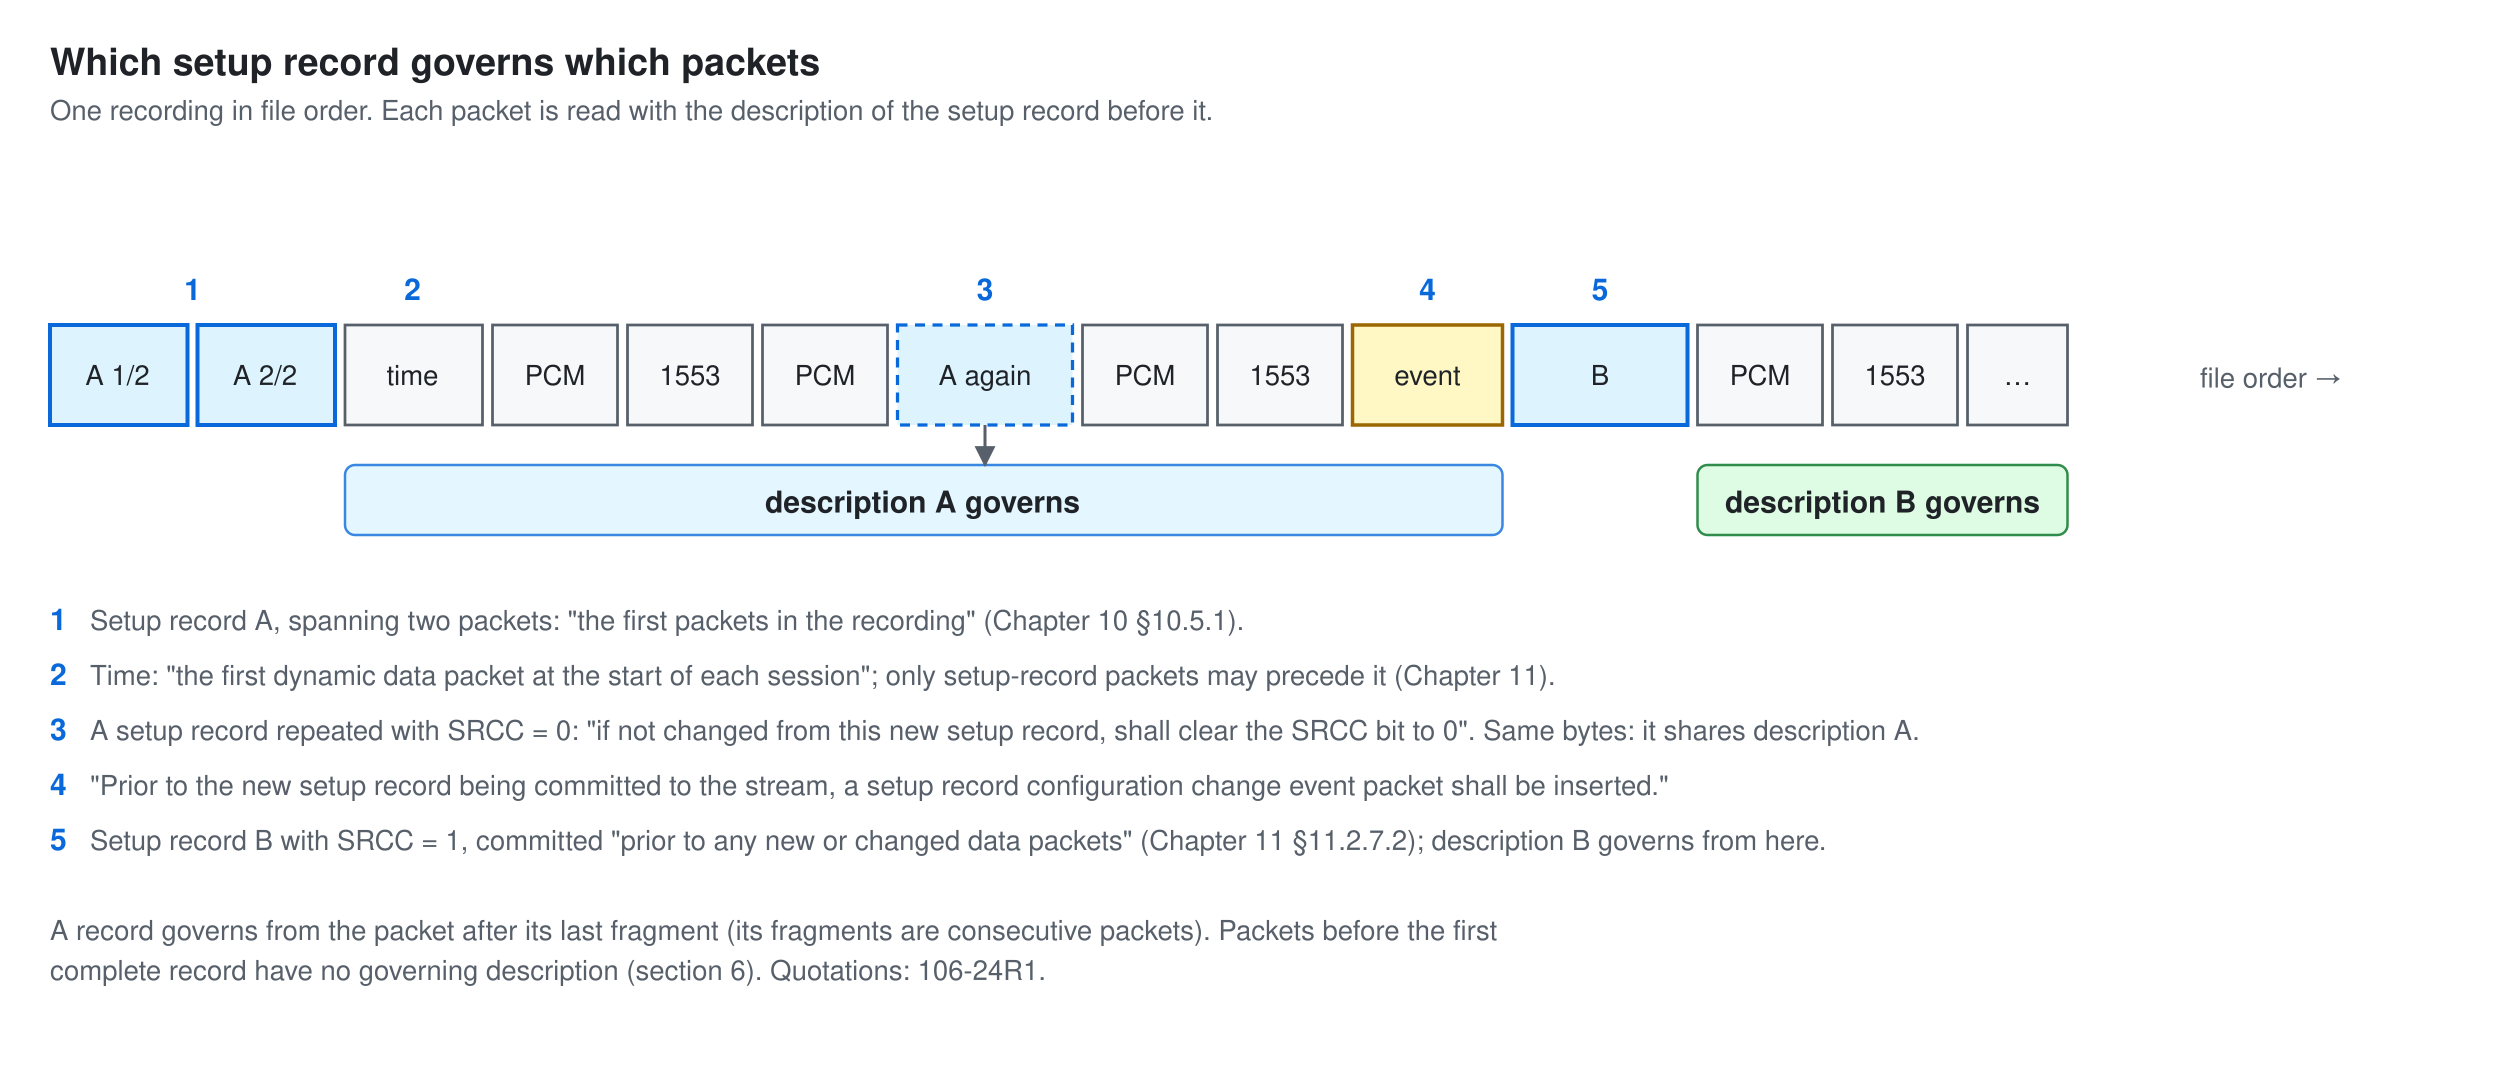
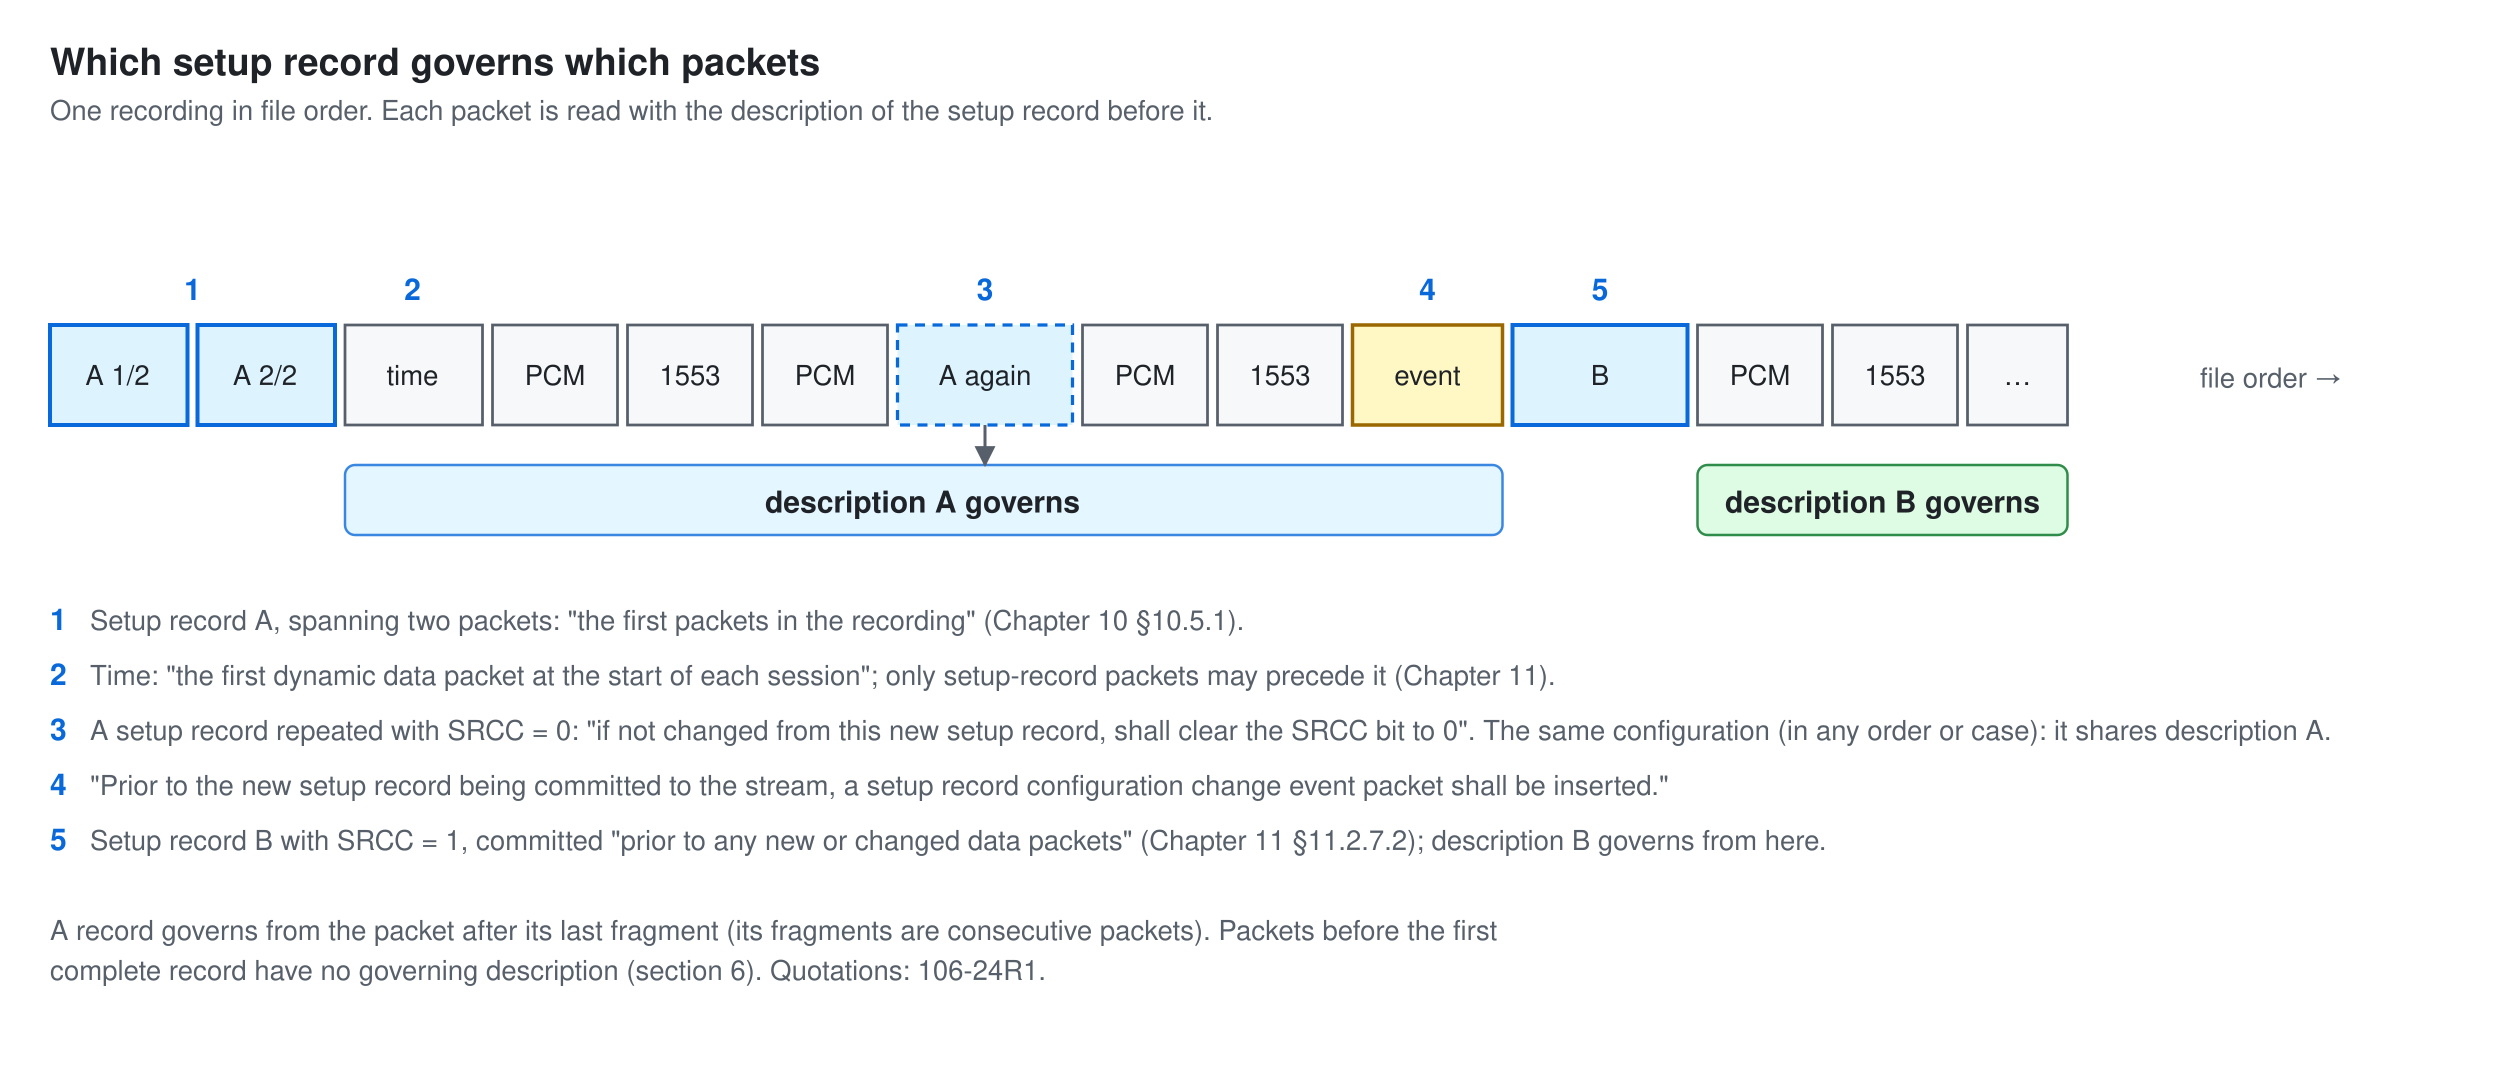
<svg xmlns="http://www.w3.org/2000/svg" viewBox="0 0 1000 430" role="img" aria-label="Configuration over a recording: setup record A spans the first two packets of the recording and its description governs the packets that follow, including a repeated setup record with SRCC 0 and identical bytes, which shares description A; a configuration change event packet precedes setup record B with SRCC 1, whose description governs every packet after it.">
  <style>
    text { font-family: -apple-system, "Segoe UI", Helvetica, Arial, sans-serif; font-size: 12px; fill: #1f2328; }
    .t { font-size: 15px; font-weight: 600; }
    .b { font-weight: 600; }
    .l { font-size: 11px; fill: #57606a; }
    .s { font-size: 11px; }
    .n { font-size: 12px; font-weight: 700; fill: #0969da; }
    .pk { fill: #f6f8fa; stroke: #57606a; stroke-width: 1.1; }
    .sr { fill: #ddf4ff; stroke: #0969da; stroke-width: 1.6; }
    .rp { fill: #ddf4ff; stroke: #0969da; stroke-width: 1.3; stroke-dasharray: 4 3; }
    .ev { fill: #fff8c5; stroke: #9a6700; stroke-width: 1.4; }
    .ga { fill: #ddf4ff; stroke: #0969da; stroke-width: 1; opacity: 0.8; }
    .gb { fill: #dafbe1; stroke: #1a7f37; stroke-width: 1; opacity: 0.9; }
    .ln { stroke: #57606a; stroke-width: 1.2; fill: none; }
    .ah { fill: #57606a; }
    @media (prefers-color-scheme: dark) {
      text { fill: #e6edf3; } .l { fill: #9198a1; } .n { fill: #4493f8; }
      .pk { fill: #161b22; stroke: #9198a1; } .sr, .rp, .ga { fill: #0c2d6b; stroke: #4493f8; }
      .ev { fill: #3b2e00; stroke: #d29922; } .gb { fill: #0f2e1a; stroke: #3fb950; }
      .ln { stroke: #9198a1; } .ah { fill: #9198a1; }
    }
  </style>
  <defs>
    <marker id="a" viewBox="0 0 10 10" refX="9" refY="5" markerWidth="7" markerHeight="7" orient="auto-start-reverse">
      <path class="ah" d="M0,0 L10,5 L0,10 z" />
    </marker>
  </defs>
  <text class="t" x="20" y="30">Which setup record governs which packets</text>
  <text class="l" x="20" y="48">One recording in file order. Each packet is read with the description of the setup record before it.</text>
  <text class="n" x="77" y="120" text-anchor="middle">1</text>
  <text class="n" x="165" y="120" text-anchor="middle">2</text>
  <text class="n" x="394" y="120" text-anchor="middle">3</text>
  <text class="n" x="571" y="120" text-anchor="middle">4</text>
  <text class="n" x="640" y="120" text-anchor="middle">5</text>
  <text class="l" x="880" y="155">file order →</text>
  <rect class="sr" x="20" y="130" width="55" height="40" />
  <text class="s" x="47" y="154" text-anchor="middle">A 1/2</text>
  <rect class="sr" x="79" y="130" width="55" height="40" />
  <text class="s" x="106" y="154" text-anchor="middle">A 2/2</text>
  <rect class="pk" x="138" y="130" width="55" height="40" />
  <text class="s" x="165" y="154" text-anchor="middle">time</text>
  <rect class="pk" x="197" y="130" width="50" height="40" />
  <text class="s" x="222" y="154" text-anchor="middle">PCM</text>
  <rect class="pk" x="251" y="130" width="50" height="40" />
  <text class="s" x="276" y="154" text-anchor="middle">1553</text>
  <rect class="pk" x="305" y="130" width="50" height="40" />
  <text class="s" x="330" y="154" text-anchor="middle">PCM</text>
  <rect class="rp" x="359" y="130" width="70" height="40" />
  <text class="s" x="394" y="154" text-anchor="middle">A again</text>
  <rect class="pk" x="433" y="130" width="50" height="40" />
  <text class="s" x="458" y="154" text-anchor="middle">PCM</text>
  <rect class="pk" x="487" y="130" width="50" height="40" />
  <text class="s" x="512" y="154" text-anchor="middle">1553</text>
  <rect class="ev" x="541" y="130" width="60" height="40" />
  <text class="s" x="571" y="154" text-anchor="middle">event</text>
  <rect class="sr" x="605" y="130" width="70" height="40" />
  <text class="s" x="640" y="154" text-anchor="middle">B</text>
  <rect class="pk" x="679" y="130" width="50" height="40" />
  <text class="s" x="704" y="154" text-anchor="middle">PCM</text>
  <rect class="pk" x="733" y="130" width="50" height="40" />
  <text class="s" x="758" y="154" text-anchor="middle">1553</text>
  <rect class="pk" x="787" y="130" width="40" height="40" />
  <text class="s" x="807" y="154" text-anchor="middle">…</text>
  <rect class="ga" x="138" y="186" width="463" height="28" rx="4" />
  <text class="b" x="369" y="205" text-anchor="middle">description A governs</text>
  <rect class="gb" x="679" y="186" width="148" height="28" rx="4" />
  <text class="b" x="753" y="205" text-anchor="middle">description B governs</text>
  <path class="ln" d="M394,170 L394,186" marker-end="url(#a)" />
  <text class="n" x="20" y="252">1</text>
  <text class="l" x="36" y="252">Setup record A, spanning two packets: "the first packets in the recording" (Chapter 10 §10.5.1).</text>
  <text class="n" x="20" y="274">2</text>
  <text class="l" x="36" y="274">Time: "the first dynamic data packet at the start of each session"; only setup-record packets may precede it (Chapter 11).</text>
  <text class="n" x="20" y="296">3</text>
-   <text class="l" x="36" y="296">A setup record repeated with SRCC = 0: "if not changed from this new setup record, shall clear the SRCC bit to 0". Same bytes: it shares description A.</text>
+   <text class="l" x="36" y="296">A setup record repeated with SRCC = 0: "if not changed from this new setup record, shall clear the SRCC bit to 0". The same configuration (in any order or case): it shares description A.</text>
  <text class="n" x="20" y="318">4</text>
  <text class="l" x="36" y="318">"Prior to the new setup record being committed to the stream, a setup record configuration change event packet shall be inserted."</text>
  <text class="n" x="20" y="340">5</text>
  <text class="l" x="36" y="340">Setup record B with SRCC = 1, committed "prior to any new or changed data packets" (Chapter 11 §11.2.7.2); description B governs from here.</text>
  <text class="l" x="20" y="376">A record governs from the packet after its last fragment (its fragments are consecutive packets). Packets before the first</text>
  <text class="l" x="20" y="392">complete record have no governing description (section 6). Quotations: 106-24R1.</text>
</svg>
